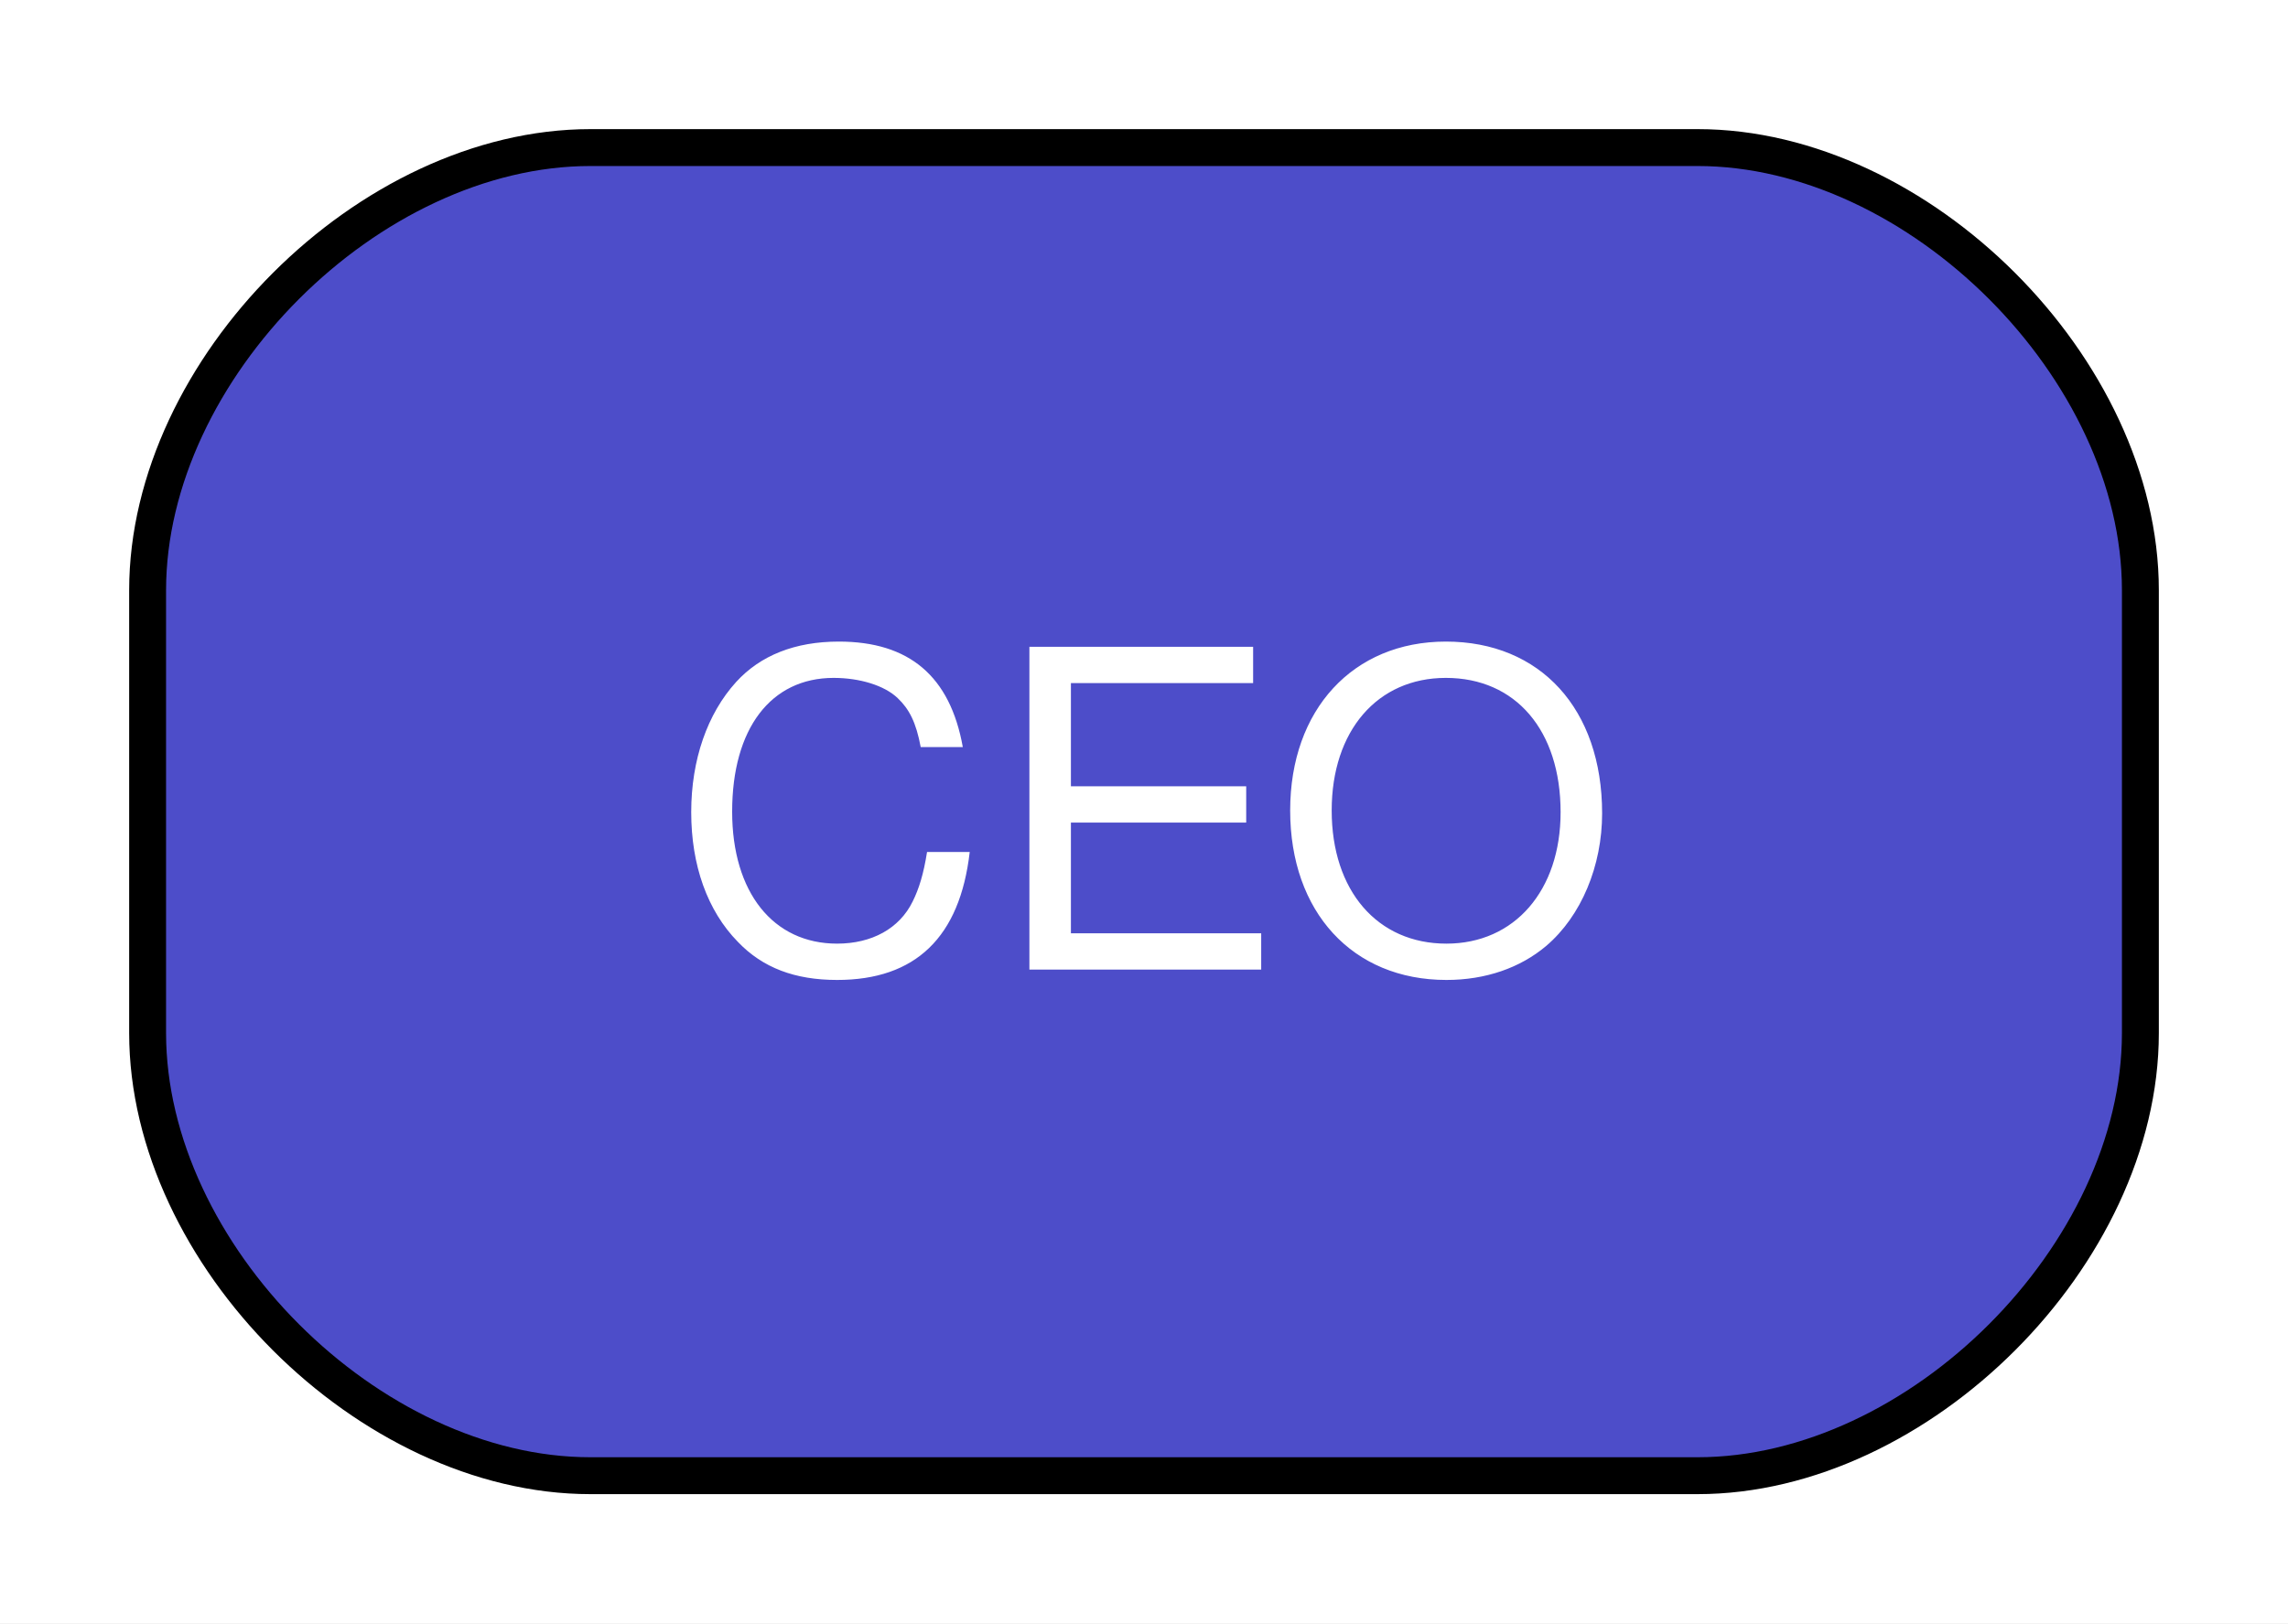
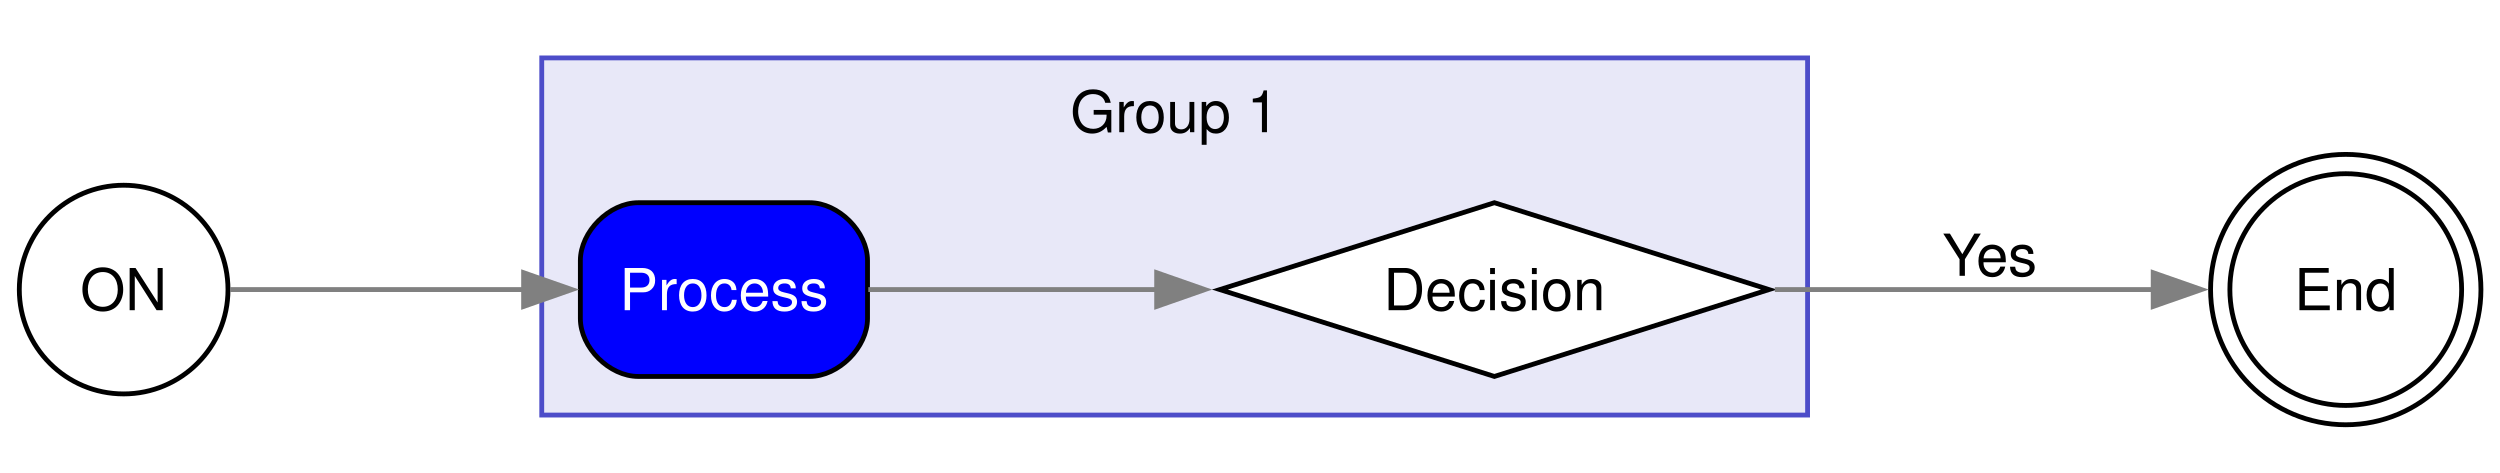
- <svg xmlns="http://www.w3.org/2000/svg" width="62pt" height="44pt" viewBox="0.00 0.00 62.00 44.00">
-   <g id="graph0" class="graph" transform="scale(1 1) rotate(0) translate(4 40)">
-     <polygon fill="white" stroke="none" points="-4,4 -4,-40 58,-40 58,4 -4,4" />
+ <svg xmlns="http://www.w3.org/2000/svg" width="518pt" height="98pt" viewBox="0.00 0.00 518.00 98.00">
+   <g id="graph0" class="graph" transform="scale(1 1) rotate(0) translate(4 94)">
+     <polygon fill="white" stroke="none" points="-4,4 -4,-94 514.05,-94 514.05,4 -4,4" />
+     <g id="clust1" class="cluster">
+       <polygon fill="#4d4dc9" fill-opacity="0.125" stroke="#4d4dc9" points="108.25,-8 108.25,-82 370.53,-82 370.53,-8 108.25,-8" />
+       <text xml:space="preserve" text-anchor="middle" x="239.39" y="-66.6" font-family="Helvetica,sans-Serif" font-size="12.00">Group 1</text>
+     </g>
    <g id="node1" class="node">
-       <path fill="#4d4dc9" stroke="black" d="M42,-36C42,-36 12,-36 12,-36 6,-36 0,-30 0,-24 0,-24 0,-12 0,-12 0,-6 6,0 12,0 12,0 42,0 42,0 48,0 54,-6 54,-12 54,-12 54,-24 54,-24 54,-30 48,-36 42,-36" />
-       <text xml:space="preserve" text-anchor="middle" x="27" y="-13.72" font-family="Helvetica,sans-Serif" font-size="12.00" fill="white">CEO</text>
+       <ellipse fill="#ffffff" stroke="black" cx="21.62" cy="-34" rx="21.62" ry="21.62" />
+       <text xml:space="preserve" text-anchor="middle" x="21.62" y="-29.73" font-family="Helvetica,sans-Serif" font-size="12.00">ON</text>
+     </g>
+     <g id="node2" class="node">
+       <path fill="#0000ff" stroke="black" d="M163.75,-52C163.75,-52 128.25,-52 128.25,-52 122.25,-52 116.25,-46 116.25,-40 116.25,-40 116.25,-28 116.25,-28 116.25,-22 122.25,-16 128.25,-16 128.25,-16 163.75,-16 163.75,-16 169.75,-16 175.75,-22 175.75,-28 175.75,-28 175.75,-40 175.75,-40 175.75,-46 169.75,-52 163.75,-52" />
+       <text xml:space="preserve" text-anchor="middle" x="146" y="-29.73" font-family="Helvetica,sans-Serif" font-size="12.00" fill="white">Process</text>
+     </g>
+     <g id="edge1" class="edge">
+       <path fill="none" stroke="#808080" d="M43.66,-34C60.34,-34 84.15,-34 104.5,-34" />
+       <polygon fill="#808080" stroke="#808080" points="104.49,-37.5 114.49,-34 104.49,-30.5 104.49,-37.5" />
+     </g>
+     <g id="node3" class="node">
+       <polygon fill="#ffffff" stroke="black" points="305.64,-52 248.75,-34 305.64,-16 362.53,-34 305.64,-52" />
+       <text xml:space="preserve" text-anchor="middle" x="305.64" y="-29.73" font-family="Helvetica,sans-Serif" font-size="12.00">Decision</text>
+     </g>
+     <g id="edge2" class="edge">
+       <path fill="none" stroke="#808080" d="M175.91,-34C192.79,-34 214.85,-34 235.94,-34" />
+       <polygon fill="#808080" stroke="#808080" points="235.66,-37.5 245.66,-34 235.66,-30.5 235.66,-37.5" />
+     </g>
+     <g id="node4" class="node">
+       <ellipse fill="#ffffff" stroke="black" cx="482.04" cy="-34" rx="24.01" ry="24.01" />
+       <ellipse fill="none" stroke="black" cx="482.04" cy="-34" rx="28.01" ry="28.01" />
+       <text xml:space="preserve" text-anchor="middle" x="482.04" y="-29.73" font-family="Helvetica,sans-Serif" font-size="12.00">End</text>
+     </g>
+     <g id="edge3" class="edge">
+       <path fill="none" stroke="#808080" d="M363.75,-34C389.46,-34 419.16,-34 442.24,-34" />
+       <polygon fill="#808080" stroke="#808080" points="442.14,-37.5 452.14,-34 442.14,-30.5 442.14,-37.5" />
+       <text xml:space="preserve" text-anchor="middle" x="408.28" y="-36.85" font-family="Helvetica,sans-Serif" font-size="12.00">Yes</text>
    </g>
  </g>
</svg>
